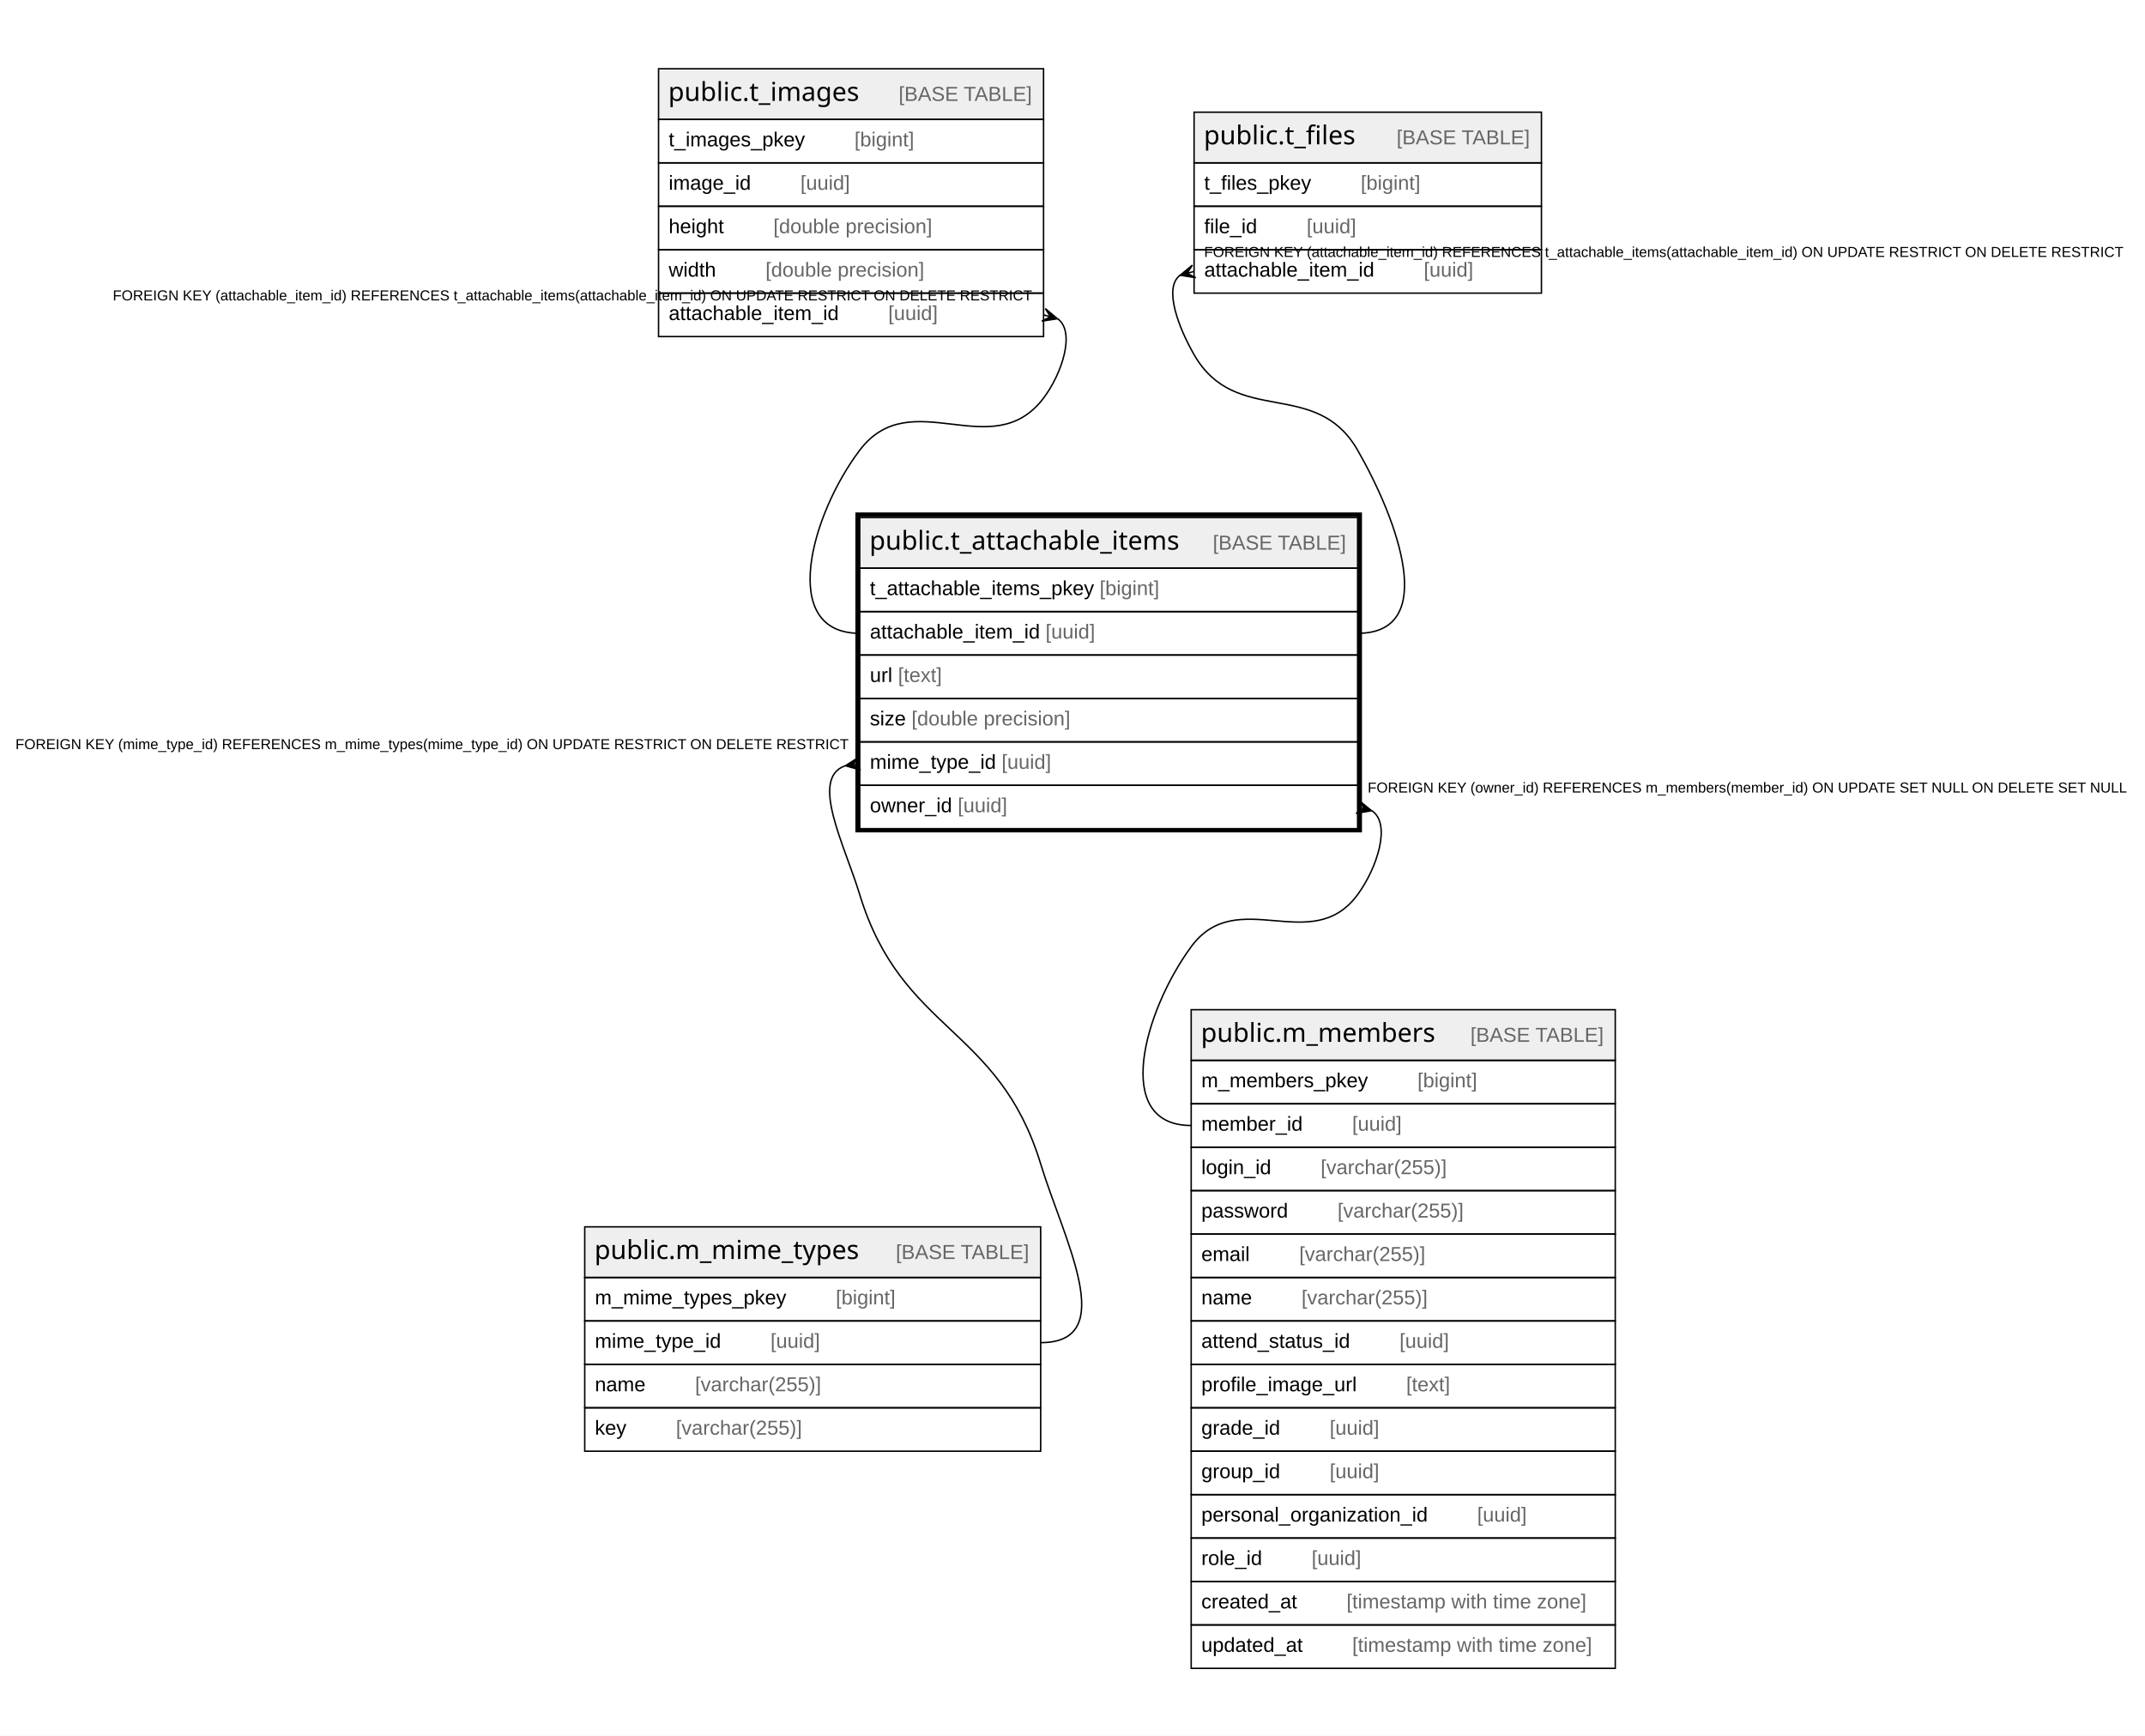
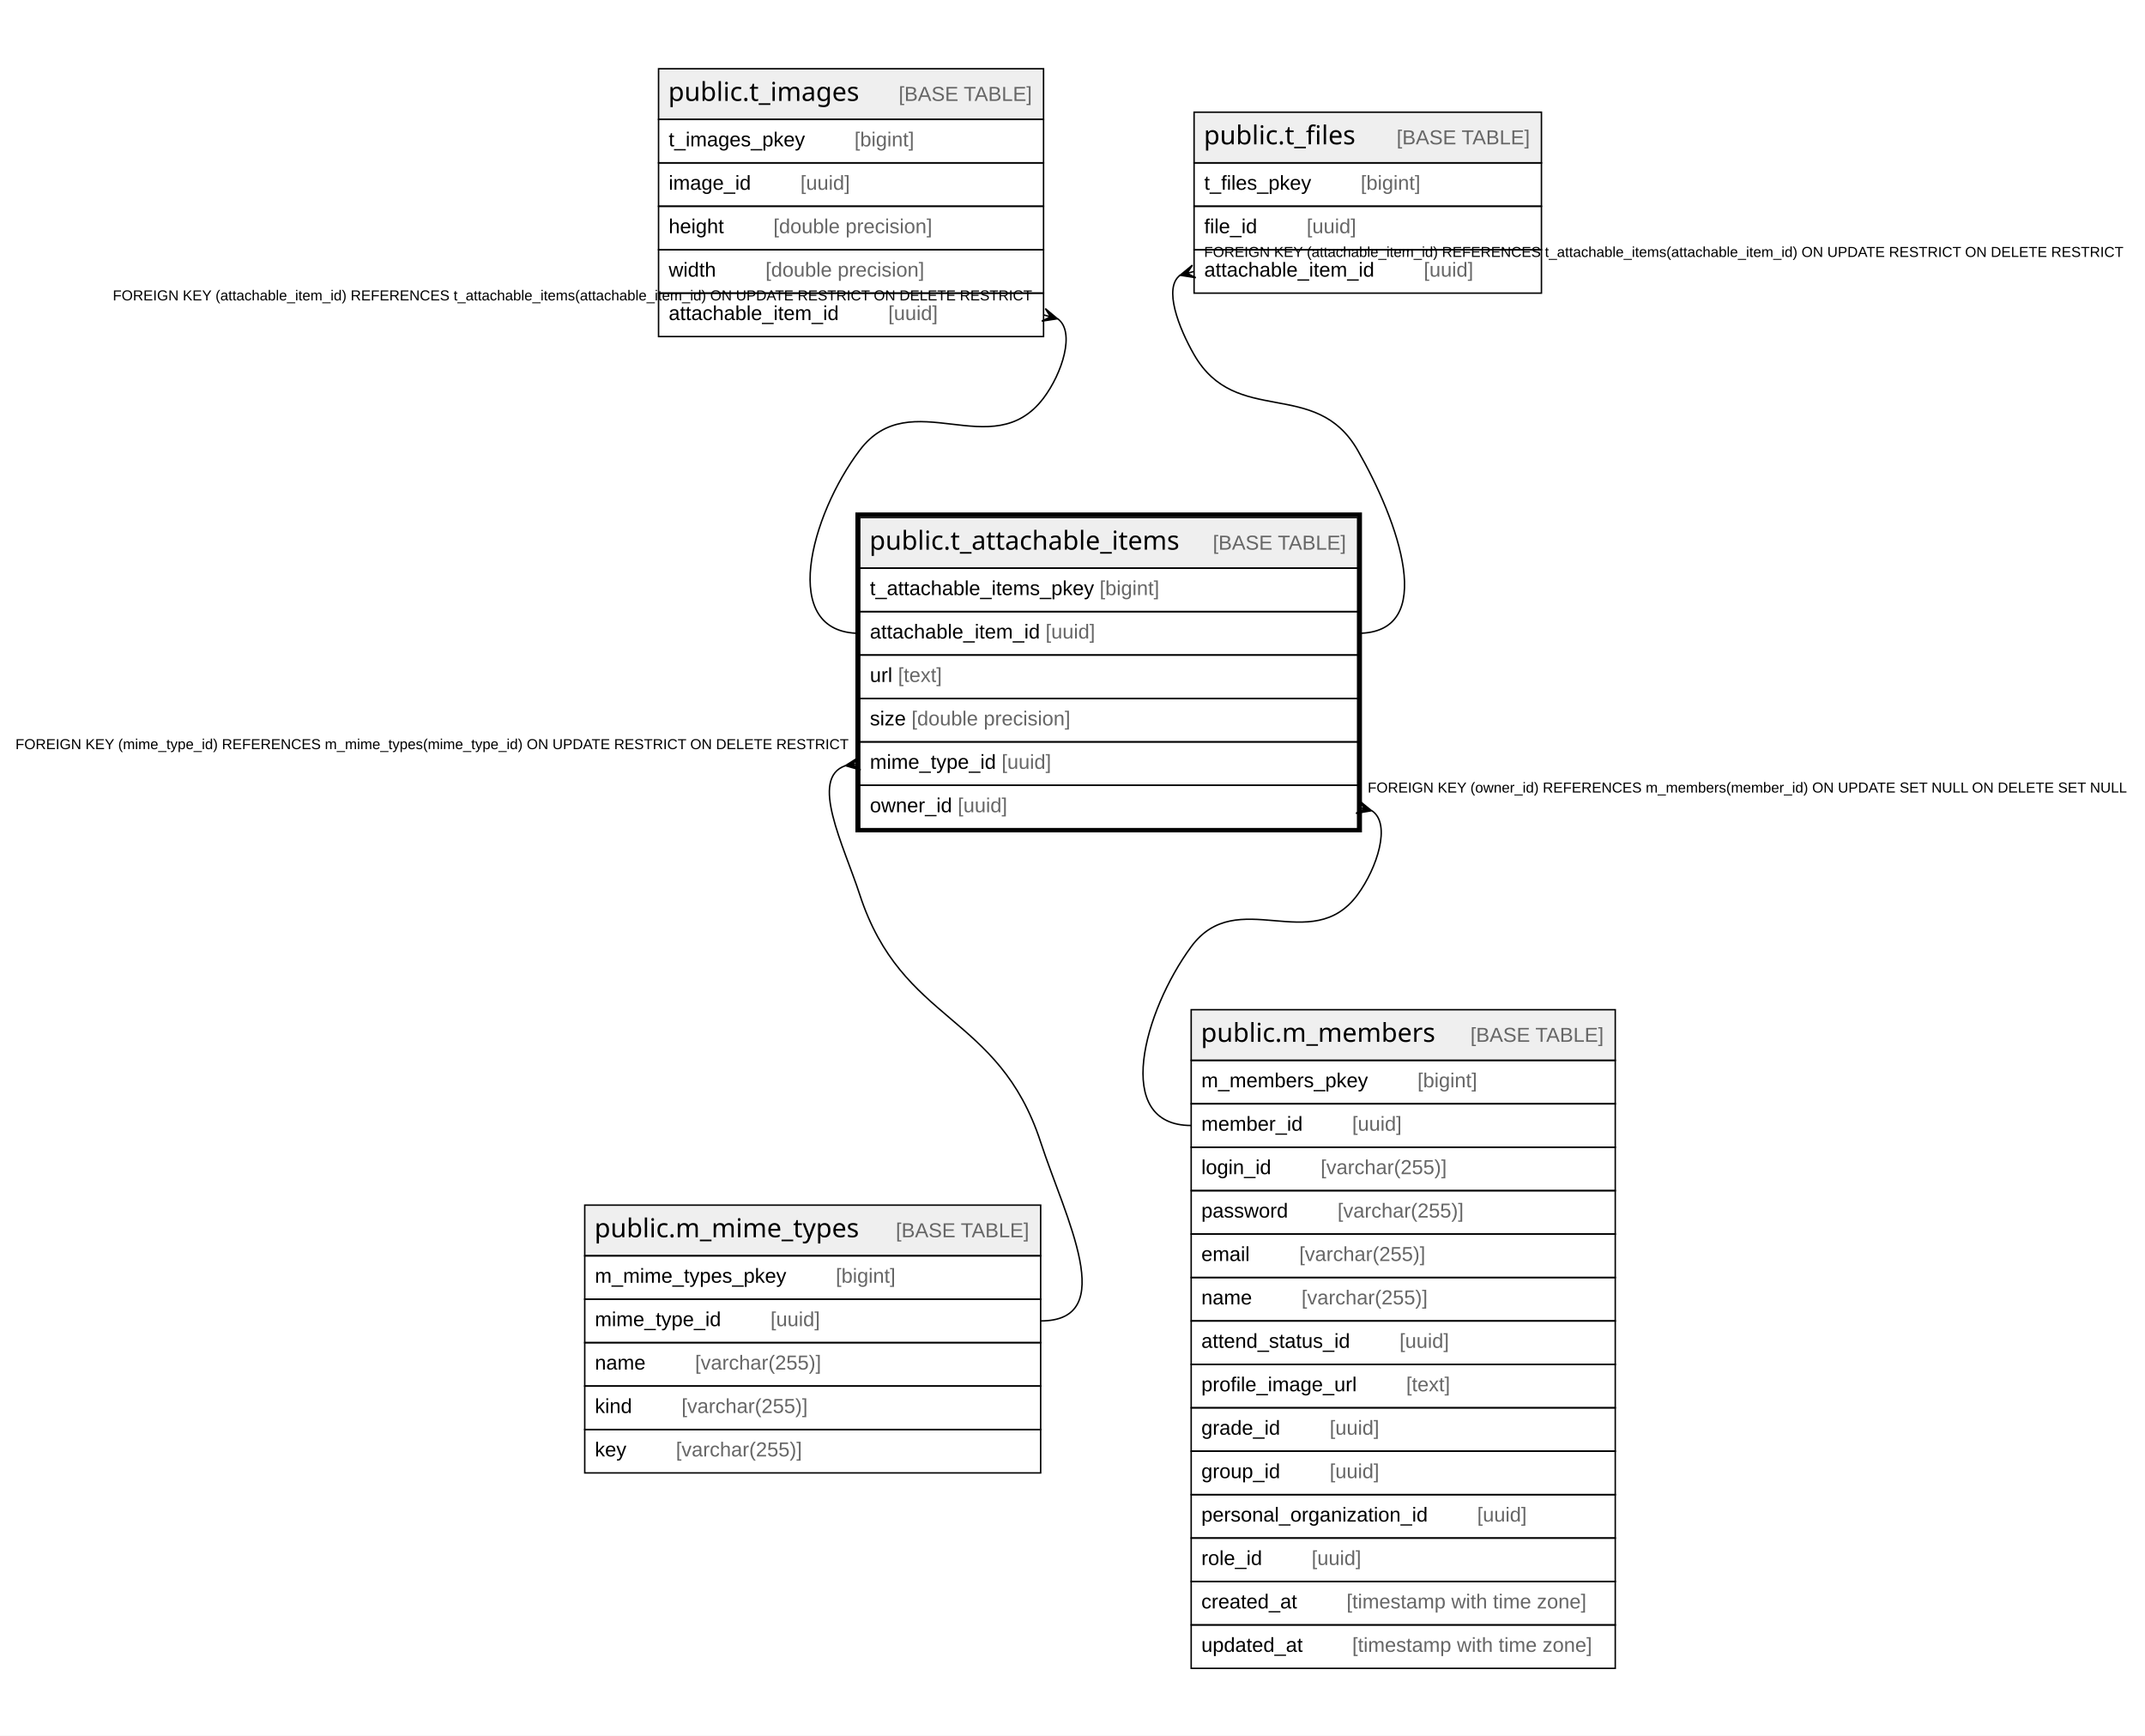
<svg xmlns="http://www.w3.org/2000/svg" width="1482pt" height="1199pt" viewBox="0.00 0.00 1482.00 1199.00">
  <g id="graph0" class="graph" transform="scale(1 1) rotate(0) translate(4 1195)">
    <polygon fill="#ffffff" stroke="transparent" points="-4,4 -4,-1195 1478,-1195 1478,4 -4,4" />
    <g id="node1" class="node">
      <polygon fill="#efefef" stroke="transparent" points="590,-802.5 590,-837.5 934,-837.5 934,-802.5 590,-802.5" />
      <polygon fill="none" stroke="#000000" points="590,-802.5 590,-837.5 934,-837.5 934,-802.5 590,-802.5" />
      <text text-anchor="start" x="596.689" y="-815.3" font-family="Arial Bold" font-size="18.00" fill="#000000">public.t_attachable_items</text>
      <text text-anchor="start" x="799.743" y="-815.3" font-family="Arial" font-size="14.00" fill="#000000">    </text>
      <text text-anchor="start" x="833.948" y="-815.3" font-family="Arial" font-size="14.00" fill="#666666">[BASE TABLE]</text>
      <polygon fill="none" stroke="#000000" points="590,-772.5 590,-802.5 934,-802.5 934,-772.5 590,-772.5" />
      <text text-anchor="start" x="597" y="-783.9" font-family="Arial" font-size="14.00" fill="#000000">t_attachable_items_pkey </text>
      <text text-anchor="start" x="755.718" y="-783.9" font-family="Arial" font-size="14.00" fill="#666666">[bigint]</text>
      <polygon fill="none" stroke="#000000" points="590,-742.5 590,-772.5 934,-772.5 934,-742.5 590,-742.5" />
      <text text-anchor="start" x="597" y="-753.9" font-family="Arial" font-size="14.00" fill="#000000">attachable_item_id </text>
      <text text-anchor="start" x="718.369" y="-753.9" font-family="Arial" font-size="14.00" fill="#666666">[uuid]</text>
      <polygon fill="none" stroke="#000000" points="590,-712.5 590,-742.5 934,-742.5 934,-712.5 590,-712.5" />
      <text text-anchor="start" x="597" y="-723.9" font-family="Arial" font-size="14.00" fill="#000000">url </text>
      <text text-anchor="start" x="616.44" y="-723.9" font-family="Arial" font-size="14.00" fill="#666666">[text]</text>
      <polygon fill="none" stroke="#000000" points="590,-682.5 590,-712.5 934,-712.5 934,-682.5 590,-682.5" />
      <text text-anchor="start" x="597" y="-693.9" font-family="Arial" font-size="14.00" fill="#000000">size </text>
      <text text-anchor="start" x="625.78" y="-693.9" font-family="Arial" font-size="14.00" fill="#666666">[double precision]</text>
      <polygon fill="none" stroke="#000000" points="590,-652.5 590,-682.5 934,-682.5 934,-652.5 590,-652.5" />
      <text text-anchor="start" x="597" y="-663.9" font-family="Arial" font-size="14.00" fill="#000000">mime_type_id </text>
      <text text-anchor="start" x="688.011" y="-663.9" font-family="Arial" font-size="14.00" fill="#666666">[uuid]</text>
      <polygon fill="none" stroke="#000000" points="590,-622.5 590,-652.5 934,-652.5 934,-622.5 590,-622.5" />
      <text text-anchor="start" x="597" y="-633.9" font-family="Arial" font-size="14.00" fill="#000000">owner_id </text>
      <text text-anchor="start" x="657.677" y="-633.9" font-family="Arial" font-size="14.00" fill="#666666">[uuid]</text>
      <polygon fill="none" stroke="#000000" stroke-width="3" points="588.5,-621.5 588.5,-839.5 935.5,-839.5 935.5,-621.5 588.5,-621.5" />
    </g>
    <g id="node4" class="node">
-       <polygon fill="#efefef" stroke="transparent" points="400,-312.5 400,-347.5 715,-347.5 715,-312.5 400,-312.5" />
-       <polygon fill="none" stroke="#000000" points="400,-312.5 400,-347.5 715,-347.5 715,-312.5 400,-312.5" />
-       <text text-anchor="start" x="406.709" y="-325.3" font-family="Arial Bold" font-size="18.00" fill="#000000">public.m_mime_types</text>
-       <text text-anchor="start" x="580.723" y="-325.3" font-family="Arial" font-size="14.00" fill="#000000">    </text>
-       <text text-anchor="start" x="614.927" y="-325.3" font-family="Arial" font-size="14.00" fill="#666666">[BASE TABLE]</text>
-       <polygon fill="none" stroke="#000000" points="400,-282.5 400,-312.5 715,-312.5 715,-282.5 400,-282.5" />
-       <text text-anchor="start" x="407" y="-293.9" font-family="Arial" font-size="14.00" fill="#000000">m_mime_types_pkey    </text>
-       <text text-anchor="start" x="573.445" y="-293.9" font-family="Arial" font-size="14.00" fill="#666666">[bigint]</text>
-       <polygon fill="none" stroke="#000000" points="400,-252.5 400,-282.5 715,-282.5 715,-252.5 400,-252.5" />
-       <text text-anchor="start" x="407" y="-263.9" font-family="Arial" font-size="14.00" fill="#000000">mime_type_id    </text>
-       <text text-anchor="start" x="528.325" y="-263.9" font-family="Arial" font-size="14.00" fill="#666666">[uuid]</text>
-       <polygon fill="none" stroke="#000000" points="400,-222.5 400,-252.5 715,-252.5 715,-222.5 400,-222.5" />
-       <text text-anchor="start" x="407" y="-233.9" font-family="Arial" font-size="14.00" fill="#000000">name    </text>
-       <text text-anchor="start" x="476.213" y="-233.9" font-family="Arial" font-size="14.00" fill="#666666">[varchar(255)]</text>
-       <polygon fill="none" stroke="#000000" points="400,-192.5 400,-222.5 715,-222.5 715,-192.5 400,-192.5" />
-       <text text-anchor="start" x="407" y="-203.9" font-family="Arial" font-size="14.00" fill="#000000">key    </text>
-       <text text-anchor="start" x="462.987" y="-203.9" font-family="Arial" font-size="14.00" fill="#666666">[varchar(255)]</text>
+       <polygon fill="#efefef" stroke="transparent" points="400,-327.5 400,-362.5 715,-362.5 715,-327.5 400,-327.5" />
+       <polygon fill="none" stroke="#000000" points="400,-327.5 400,-362.5 715,-362.5 715,-327.5 400,-327.5" />
+       <text text-anchor="start" x="406.709" y="-340.3" font-family="Arial Bold" font-size="18.00" fill="#000000">public.m_mime_types</text>
+       <text text-anchor="start" x="580.723" y="-340.3" font-family="Arial" font-size="14.00" fill="#000000">    </text>
+       <text text-anchor="start" x="614.927" y="-340.3" font-family="Arial" font-size="14.00" fill="#666666">[BASE TABLE]</text>
+       <polygon fill="none" stroke="#000000" points="400,-297.5 400,-327.5 715,-327.5 715,-297.5 400,-297.5" />
+       <text text-anchor="start" x="407" y="-308.9" font-family="Arial" font-size="14.00" fill="#000000">m_mime_types_pkey    </text>
+       <text text-anchor="start" x="573.445" y="-308.9" font-family="Arial" font-size="14.00" fill="#666666">[bigint]</text>
+       <polygon fill="none" stroke="#000000" points="400,-267.5 400,-297.5 715,-297.5 715,-267.5 400,-267.5" />
+       <text text-anchor="start" x="407" y="-278.9" font-family="Arial" font-size="14.00" fill="#000000">mime_type_id    </text>
+       <text text-anchor="start" x="528.325" y="-278.9" font-family="Arial" font-size="14.00" fill="#666666">[uuid]</text>
+       <polygon fill="none" stroke="#000000" points="400,-237.5 400,-267.5 715,-267.5 715,-237.5 400,-237.5" />
+       <text text-anchor="start" x="407" y="-248.9" font-family="Arial" font-size="14.00" fill="#000000">name    </text>
+       <text text-anchor="start" x="476.213" y="-248.9" font-family="Arial" font-size="14.00" fill="#666666">[varchar(255)]</text>
+       <polygon fill="none" stroke="#000000" points="400,-207.5 400,-237.5 715,-237.5 715,-207.5 400,-207.5" />
+       <text text-anchor="start" x="407" y="-218.9" font-family="Arial" font-size="14.00" fill="#000000">kind    </text>
+       <text text-anchor="start" x="466.877" y="-218.9" font-family="Arial" font-size="14.00" fill="#666666">[varchar(255)]</text>
+       <polygon fill="none" stroke="#000000" points="400,-177.5 400,-207.5 715,-207.5 715,-177.5 400,-177.5" />
+       <text text-anchor="start" x="407" y="-188.9" font-family="Arial" font-size="14.00" fill="#000000">key    </text>
+       <text text-anchor="start" x="462.987" y="-188.9" font-family="Arial" font-size="14.00" fill="#666666">[varchar(255)]</text>
    </g>
    <g id="edge3" class="edge">
-       <path fill="none" stroke="#000000" d="M579.782,-665.959C555.393,-657.072 579.464,-611.567 590,-577 619.039,-481.727 685.961,-486.273 715,-391 731.003,-338.496 769.889,-267.5 715,-267.5" />
-       <polygon fill="#000000" stroke="#000000" points="580.112,-666.009 589.329,-671.95 585.056,-666.754 590,-667.5 590,-667.5 590,-667.5 585.056,-666.754 590.671,-663.05 580.112,-666.009 580.112,-666.009" />
+       <path fill="none" stroke="#000000" d="M580.083,-666.066C555.05,-657.426 578.734,-611.502 590,-577 619.221,-487.51 685.779,-495.49 715,-406 732.038,-353.822 769.889,-282.5 715,-282.5" />
+       <polygon fill="#000000" stroke="#000000" points="580.103,-666.069 589.356,-671.954 585.051,-666.785 590,-667.5 590,-667.5 590,-667.5 585.051,-666.785 590.644,-663.046 580.103,-666.069 580.103,-666.069" />
      <text text-anchor="start" x="6.669" y="-677.5" font-family="Arial" font-size="10.00" fill="#000000">FOREIGN KEY (mime_type_id) REFERENCES m_mime_types(mime_type_id) ON UPDATE RESTRICT ON DELETE RESTRICT</text>
    </g>
    <g id="node5" class="node">
      <polygon fill="#efefef" stroke="transparent" points="819,-462.5 819,-497.5 1112,-497.5 1112,-462.5 819,-462.5" />
      <polygon fill="none" stroke="#000000" points="819,-462.5 819,-497.5 1112,-497.5 1112,-462.5 819,-462.5" />
      <text text-anchor="start" x="825.715" y="-475.3" font-family="Arial Bold" font-size="18.00" fill="#000000">public.m_members</text>
      <text text-anchor="start" x="977.717" y="-475.3" font-family="Arial" font-size="14.00" fill="#000000">    </text>
      <text text-anchor="start" x="1011.922" y="-475.3" font-family="Arial" font-size="14.00" fill="#666666">[BASE TABLE]</text>
      <polygon fill="none" stroke="#000000" points="819,-432.5 819,-462.5 1112,-462.5 1112,-432.5 819,-432.5" />
      <text text-anchor="start" x="826" y="-443.9" font-family="Arial" font-size="14.00" fill="#000000">m_members_pkey    </text>
      <text text-anchor="start" x="975.325" y="-443.9" font-family="Arial" font-size="14.00" fill="#666666">[bigint]</text>
      <polygon fill="none" stroke="#000000" points="819,-402.5 819,-432.5 1112,-432.5 1112,-402.5 819,-402.5" />
      <text text-anchor="start" x="826" y="-413.9" font-family="Arial" font-size="14.00" fill="#000000">member_id    </text>
      <text text-anchor="start" x="930.206" y="-413.9" font-family="Arial" font-size="14.00" fill="#666666">[uuid]</text>
      <polygon fill="none" stroke="#000000" points="819,-372.5 819,-402.5 1112,-402.5 1112,-372.5 819,-372.5" />
      <text text-anchor="start" x="826" y="-383.9" font-family="Arial" font-size="14.00" fill="#000000">login_id    </text>
      <text text-anchor="start" x="908.438" y="-383.9" font-family="Arial" font-size="14.00" fill="#666666">[varchar(255)]</text>
      <polygon fill="none" stroke="#000000" points="819,-342.5 819,-372.5 1112,-372.5 1112,-342.5 819,-342.5" />
      <text text-anchor="start" x="826" y="-353.9" font-family="Arial" font-size="14.00" fill="#000000">password    </text>
      <text text-anchor="start" x="920.102" y="-353.9" font-family="Arial" font-size="14.00" fill="#666666">[varchar(255)]</text>
      <polygon fill="none" stroke="#000000" points="819,-312.5 819,-342.5 1112,-342.5 1112,-312.5 819,-312.5" />
      <text text-anchor="start" x="826" y="-323.9" font-family="Arial" font-size="14.00" fill="#000000">email    </text>
      <text text-anchor="start" x="893.644" y="-323.9" font-family="Arial" font-size="14.00" fill="#666666">[varchar(255)]</text>
      <polygon fill="none" stroke="#000000" points="819,-282.5 819,-312.5 1112,-312.5 1112,-282.5 819,-282.5" />
      <text text-anchor="start" x="826" y="-293.9" font-family="Arial" font-size="14.00" fill="#000000">name    </text>
      <text text-anchor="start" x="895.213" y="-293.9" font-family="Arial" font-size="14.00" fill="#666666">[varchar(255)]</text>
      <polygon fill="none" stroke="#000000" points="819,-252.5 819,-282.5 1112,-282.5 1112,-252.5 819,-252.5" />
      <text text-anchor="start" x="826" y="-263.9" font-family="Arial" font-size="14.00" fill="#000000">attend_status_id    </text>
      <text text-anchor="start" x="962.917" y="-263.9" font-family="Arial" font-size="14.00" fill="#666666">[uuid]</text>
      <polygon fill="none" stroke="#000000" points="819,-222.5 819,-252.5 1112,-252.5 1112,-222.5 819,-222.5" />
      <text text-anchor="start" x="826" y="-233.9" font-family="Arial" font-size="14.00" fill="#000000">profile_image_url    </text>
      <text text-anchor="start" x="967.547" y="-233.9" font-family="Arial" font-size="14.00" fill="#666666">[text]</text>
      <polygon fill="none" stroke="#000000" points="819,-192.5 819,-222.5 1112,-222.5 1112,-192.5 819,-192.5" />
      <text text-anchor="start" x="826" y="-203.9" font-family="Arial" font-size="14.00" fill="#000000">grade_id    </text>
      <text text-anchor="start" x="914.668" y="-203.9" font-family="Arial" font-size="14.00" fill="#666666">[uuid]</text>
      <polygon fill="none" stroke="#000000" points="819,-162.5 819,-192.5 1112,-192.5 1112,-162.5 819,-162.5" />
      <text text-anchor="start" x="826" y="-173.9" font-family="Arial" font-size="14.00" fill="#000000">group_id    </text>
      <text text-anchor="start" x="914.668" y="-173.9" font-family="Arial" font-size="14.00" fill="#666666">[uuid]</text>
      <polygon fill="none" stroke="#000000" points="819,-132.5 819,-162.5 1112,-162.5 1112,-132.5 819,-132.5" />
      <text text-anchor="start" x="826" y="-143.9" font-family="Arial" font-size="14.00" fill="#000000">personal_organization_id    </text>
      <text text-anchor="start" x="1016.582" y="-143.9" font-family="Arial" font-size="14.00" fill="#666666">[uuid]</text>
      <polygon fill="none" stroke="#000000" points="819,-102.5 819,-132.5 1112,-132.5 1112,-102.5 819,-102.5" />
      <text text-anchor="start" x="826" y="-113.9" font-family="Arial" font-size="14.00" fill="#000000">role_id    </text>
      <text text-anchor="start" x="902.209" y="-113.9" font-family="Arial" font-size="14.00" fill="#666666">[uuid]</text>
      <polygon fill="none" stroke="#000000" points="819,-72.5 819,-102.5 1112,-102.5 1112,-72.5 819,-72.5" />
      <text text-anchor="start" x="826" y="-83.9" font-family="Arial" font-size="14.00" fill="#000000">created_at    </text>
      <text text-anchor="start" x="926.342" y="-83.9" font-family="Arial" font-size="14.00" fill="#666666">[timestamp with time zone]</text>
      <polygon fill="none" stroke="#000000" points="819,-42.5 819,-72.5 1112,-72.5 1112,-42.5 819,-42.5" />
      <text text-anchor="start" x="826" y="-53.9" font-family="Arial" font-size="14.00" fill="#000000">updated_at    </text>
      <text text-anchor="start" x="930.247" y="-53.9" font-family="Arial" font-size="14.00" fill="#666666">[timestamp with time zone]</text>
    </g>
    <g id="edge4" class="edge">
      <path fill="none" stroke="#000000" d="M943.957,-634.87C957.341,-625.784 947.434,-595.282 934,-577 902.287,-533.842 850.713,-584.158 819,-541 786.498,-496.769 764.111,-417.5 819,-417.5" />
      <polygon fill="#000000" stroke="#000000" points="943.668,-634.946 932.851,-633.149 938.834,-636.223 934,-637.5 934,-637.5 934,-637.5 938.834,-636.223 935.149,-641.851 943.668,-634.946 943.668,-634.946" />
      <text text-anchor="start" x="940.941" y="-647.5" font-family="Arial" font-size="10.00" fill="#000000">FOREIGN KEY (owner_id) REFERENCES m_members(member_id) ON UPDATE SET NULL ON DELETE SET NULL</text>
    </g>
    <g id="node2" class="node">
      <polygon fill="#efefef" stroke="transparent" points="451,-1112.5 451,-1147.5 717,-1147.5 717,-1112.5 451,-1112.5" />
      <polygon fill="none" stroke="#000000" points="451,-1112.5 451,-1147.5 717,-1147.5 717,-1112.5 451,-1112.5" />
      <text text-anchor="start" x="457.705" y="-1125.3" font-family="Arial Bold" font-size="18.00" fill="#000000">public.t_images</text>
      <text text-anchor="start" x="582.727" y="-1125.3" font-family="Arial" font-size="14.00" fill="#000000">    </text>
      <text text-anchor="start" x="616.932" y="-1125.3" font-family="Arial" font-size="14.00" fill="#666666">[BASE TABLE]</text>
      <polygon fill="none" stroke="#000000" points="451,-1082.5 451,-1112.5 717,-1112.5 717,-1082.5 451,-1082.5" />
      <text text-anchor="start" x="458" y="-1093.9" font-family="Arial" font-size="14.00" fill="#000000">t_images_pkey    </text>
      <text text-anchor="start" x="586.341" y="-1093.9" font-family="Arial" font-size="14.00" fill="#666666">[bigint]</text>
      <polygon fill="none" stroke="#000000" points="451,-1052.5 451,-1082.5 717,-1082.5 717,-1052.5 451,-1052.5" />
      <text text-anchor="start" x="458" y="-1063.9" font-family="Arial" font-size="14.00" fill="#000000">image_id    </text>
      <text text-anchor="start" x="548.992" y="-1063.9" font-family="Arial" font-size="14.00" fill="#666666">[uuid]</text>
      <polygon fill="none" stroke="#000000" points="451,-1022.5 451,-1052.5 717,-1052.5 717,-1022.5 451,-1022.5" />
      <text text-anchor="start" x="458" y="-1033.9" font-family="Arial" font-size="14.00" fill="#000000">height    </text>
      <text text-anchor="start" x="530.332" y="-1033.9" font-family="Arial" font-size="14.00" fill="#666666">[double precision]</text>
      <polygon fill="none" stroke="#000000" points="451,-992.5 451,-1022.5 717,-1022.5 717,-992.5 451,-992.5" />
      <text text-anchor="start" x="458" y="-1003.9" font-family="Arial" font-size="14.00" fill="#000000">width    </text>
      <text text-anchor="start" x="524.874" y="-1003.9" font-family="Arial" font-size="14.00" fill="#666666">[double precision]</text>
      <polygon fill="none" stroke="#000000" points="451,-962.5 451,-992.5 717,-992.5 717,-962.5 451,-962.5" />
      <text text-anchor="start" x="458" y="-973.9" font-family="Arial" font-size="14.00" fill="#000000">attachable_item_id    </text>
      <text text-anchor="start" x="609.683" y="-973.9" font-family="Arial" font-size="14.00" fill="#666666">[uuid]</text>
    </g>
    <g id="edge1" class="edge">
      <path fill="none" stroke="#000000" d="M726.83,-974.741C739.085,-965.772 729.882,-937.042 717,-920 681.621,-873.199 625.379,-930.801 590,-884 556.096,-839.15 533.778,-757.5 590,-757.5" />
      <polygon fill="#000000" stroke="#000000" points="726.628,-974.797 715.784,-973.167 721.814,-976.149 717,-977.5 717,-977.5 717,-977.5 721.814,-976.149 718.216,-981.833 726.628,-974.797 726.628,-974.797" />
      <text text-anchor="start" x="73.918" y="-987.5" font-family="Arial" font-size="10.00" fill="#000000">FOREIGN KEY (attachable_item_id) REFERENCES t_attachable_items(attachable_item_id) ON UPDATE RESTRICT ON DELETE RESTRICT</text>
    </g>
    <g id="node3" class="node">
      <polygon fill="#efefef" stroke="transparent" points="821,-1082.5 821,-1117.5 1061,-1117.5 1061,-1082.5 821,-1082.5" />
      <polygon fill="none" stroke="#000000" points="821,-1082.5 821,-1117.5 1061,-1117.5 1061,-1082.5 821,-1082.5" />
      <text text-anchor="start" x="827.709" y="-1095.3" font-family="Arial Bold" font-size="18.00" fill="#000000">public.t_files</text>
      <text text-anchor="start" x="926.723" y="-1095.3" font-family="Arial" font-size="14.00" fill="#000000">    </text>
      <text text-anchor="start" x="960.928" y="-1095.3" font-family="Arial" font-size="14.00" fill="#666666">[BASE TABLE]</text>
      <polygon fill="none" stroke="#000000" points="821,-1052.5 821,-1082.5 1061,-1082.5 1061,-1052.5 821,-1052.5" />
      <text text-anchor="start" x="828" y="-1063.9" font-family="Arial" font-size="14.00" fill="#000000">t_files_pkey    </text>
      <text text-anchor="start" x="936.112" y="-1063.9" font-family="Arial" font-size="14.00" fill="#666666">[bigint]</text>
      <polygon fill="none" stroke="#000000" points="821,-1022.5 821,-1052.5 1061,-1052.5 1061,-1022.5 821,-1022.5" />
      <text text-anchor="start" x="828" y="-1033.9" font-family="Arial" font-size="14.00" fill="#000000">file_id    </text>
      <text text-anchor="start" x="898.763" y="-1033.9" font-family="Arial" font-size="14.00" fill="#666666">[uuid]</text>
      <polygon fill="none" stroke="#000000" points="821,-992.5 821,-1022.5 1061,-1022.5 1061,-992.5 821,-992.5" />
      <text text-anchor="start" x="828" y="-1003.9" font-family="Arial" font-size="14.00" fill="#000000">attachable_item_id    </text>
      <text text-anchor="start" x="979.683" y="-1003.9" font-family="Arial" font-size="14.00" fill="#666666">[uuid]</text>
    </g>
    <g id="edge2" class="edge">
      <path fill="none" stroke="#000000" d="M811.352,-1004.861C799.652,-996.26 810.365,-968.528 821,-950 849.954,-899.558 905.046,-934.442 934,-884 961.989,-835.24 990.222,-757.5 934,-757.5" />
      <polygon fill="#000000" stroke="#000000" points="811.354,-1004.861 819.813,-1011.841 816.177,-1006.181 821,-1007.5 821,-1007.5 821,-1007.5 816.177,-1006.181 822.187,-1003.159 811.354,-1004.861 811.354,-1004.861" />
      <text text-anchor="start" x="827.918" y="-1017.5" font-family="Arial" font-size="10.00" fill="#000000">FOREIGN KEY (attachable_item_id) REFERENCES t_attachable_items(attachable_item_id) ON UPDATE RESTRICT ON DELETE RESTRICT</text>
    </g>
  </g>
</svg>
